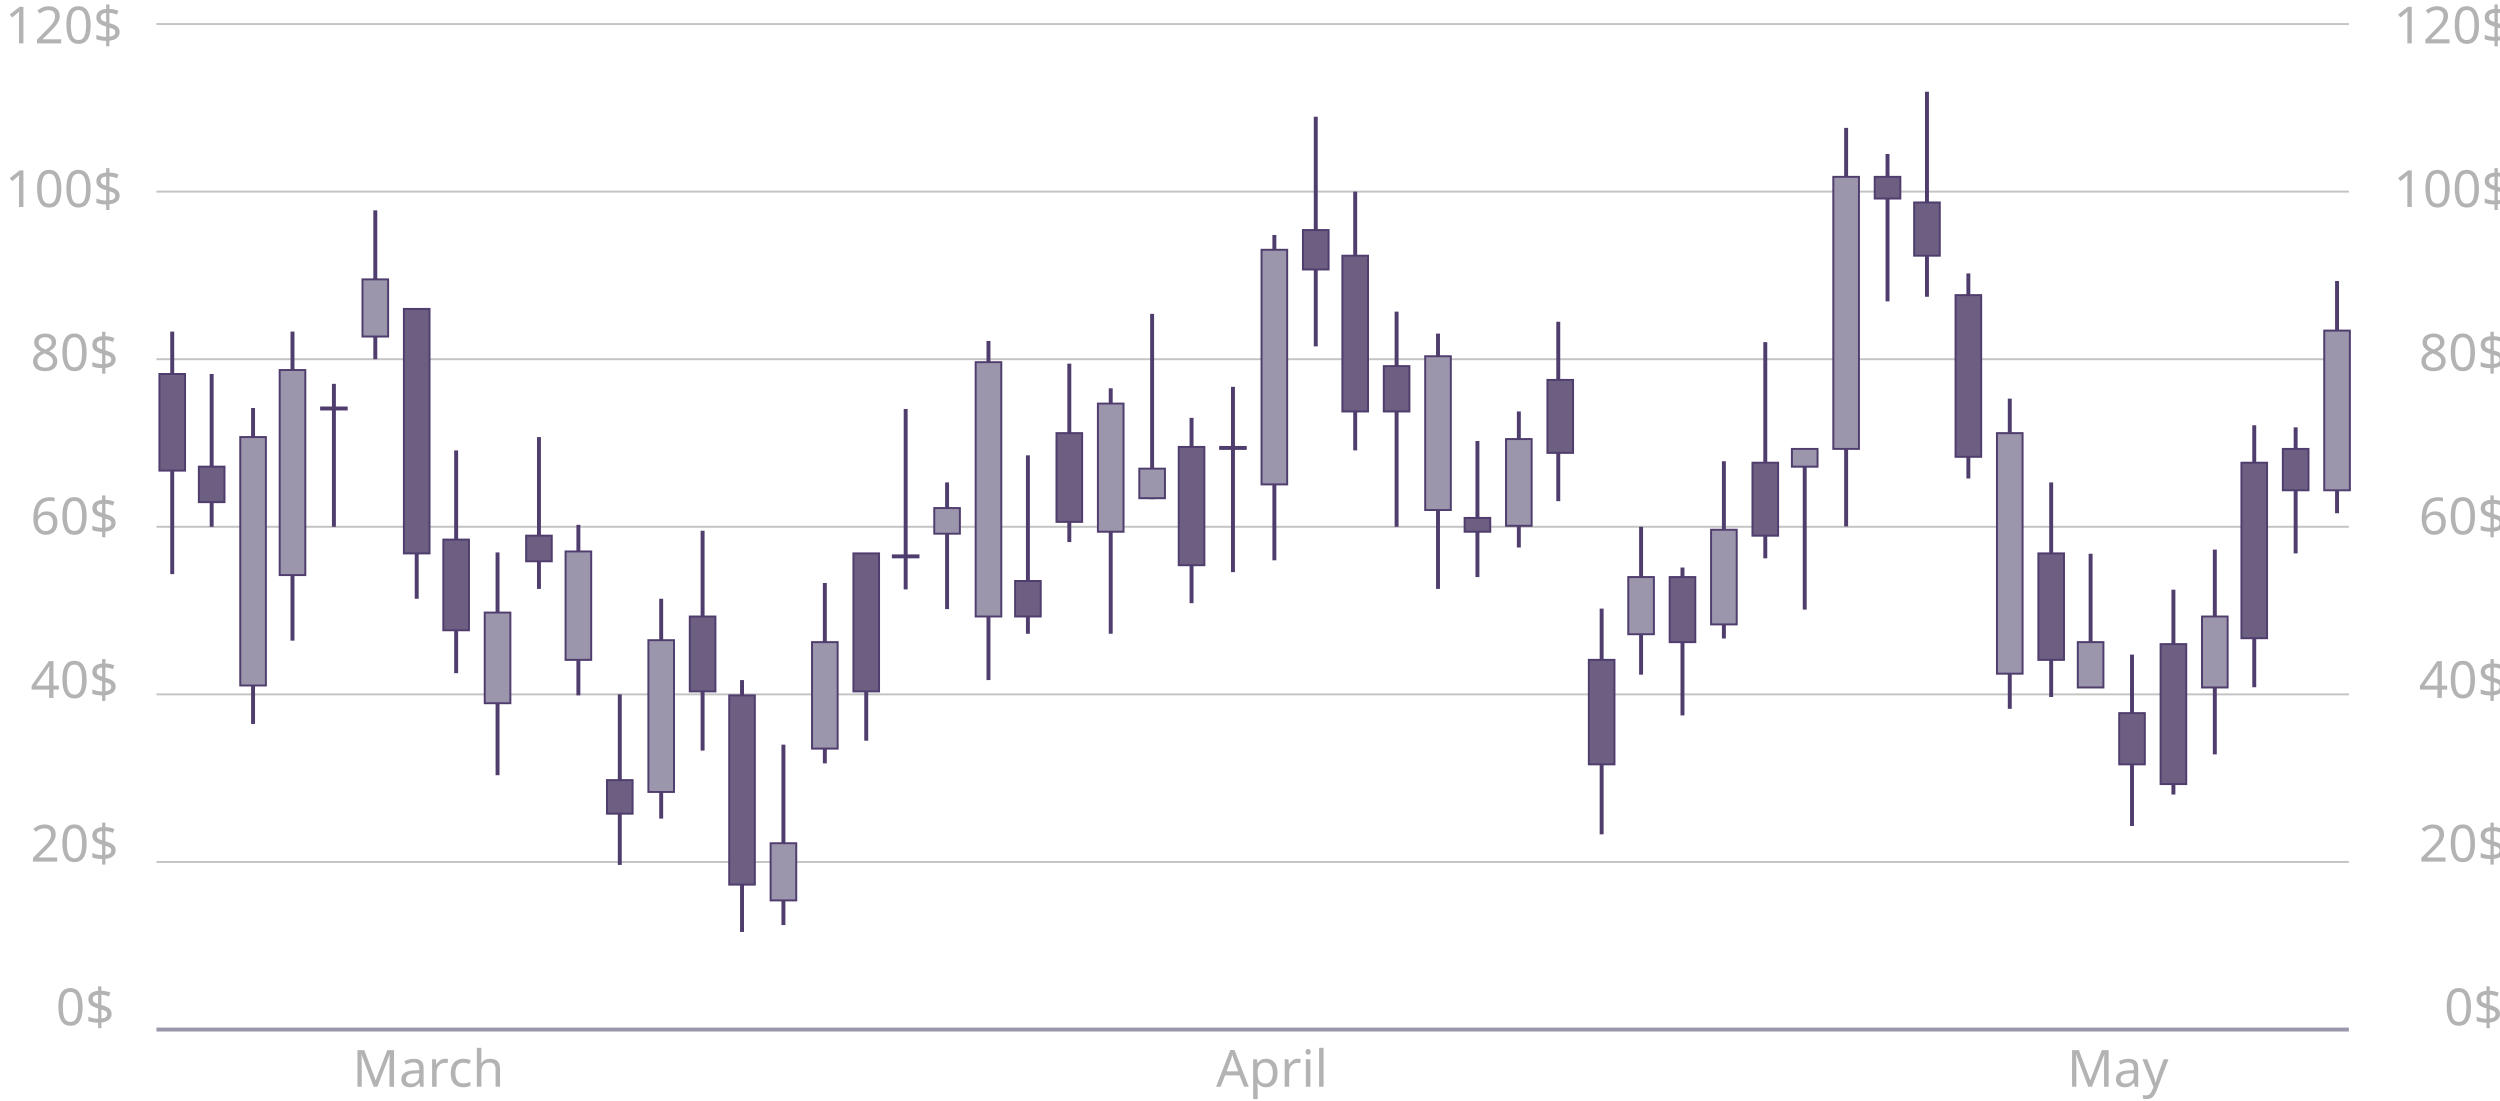
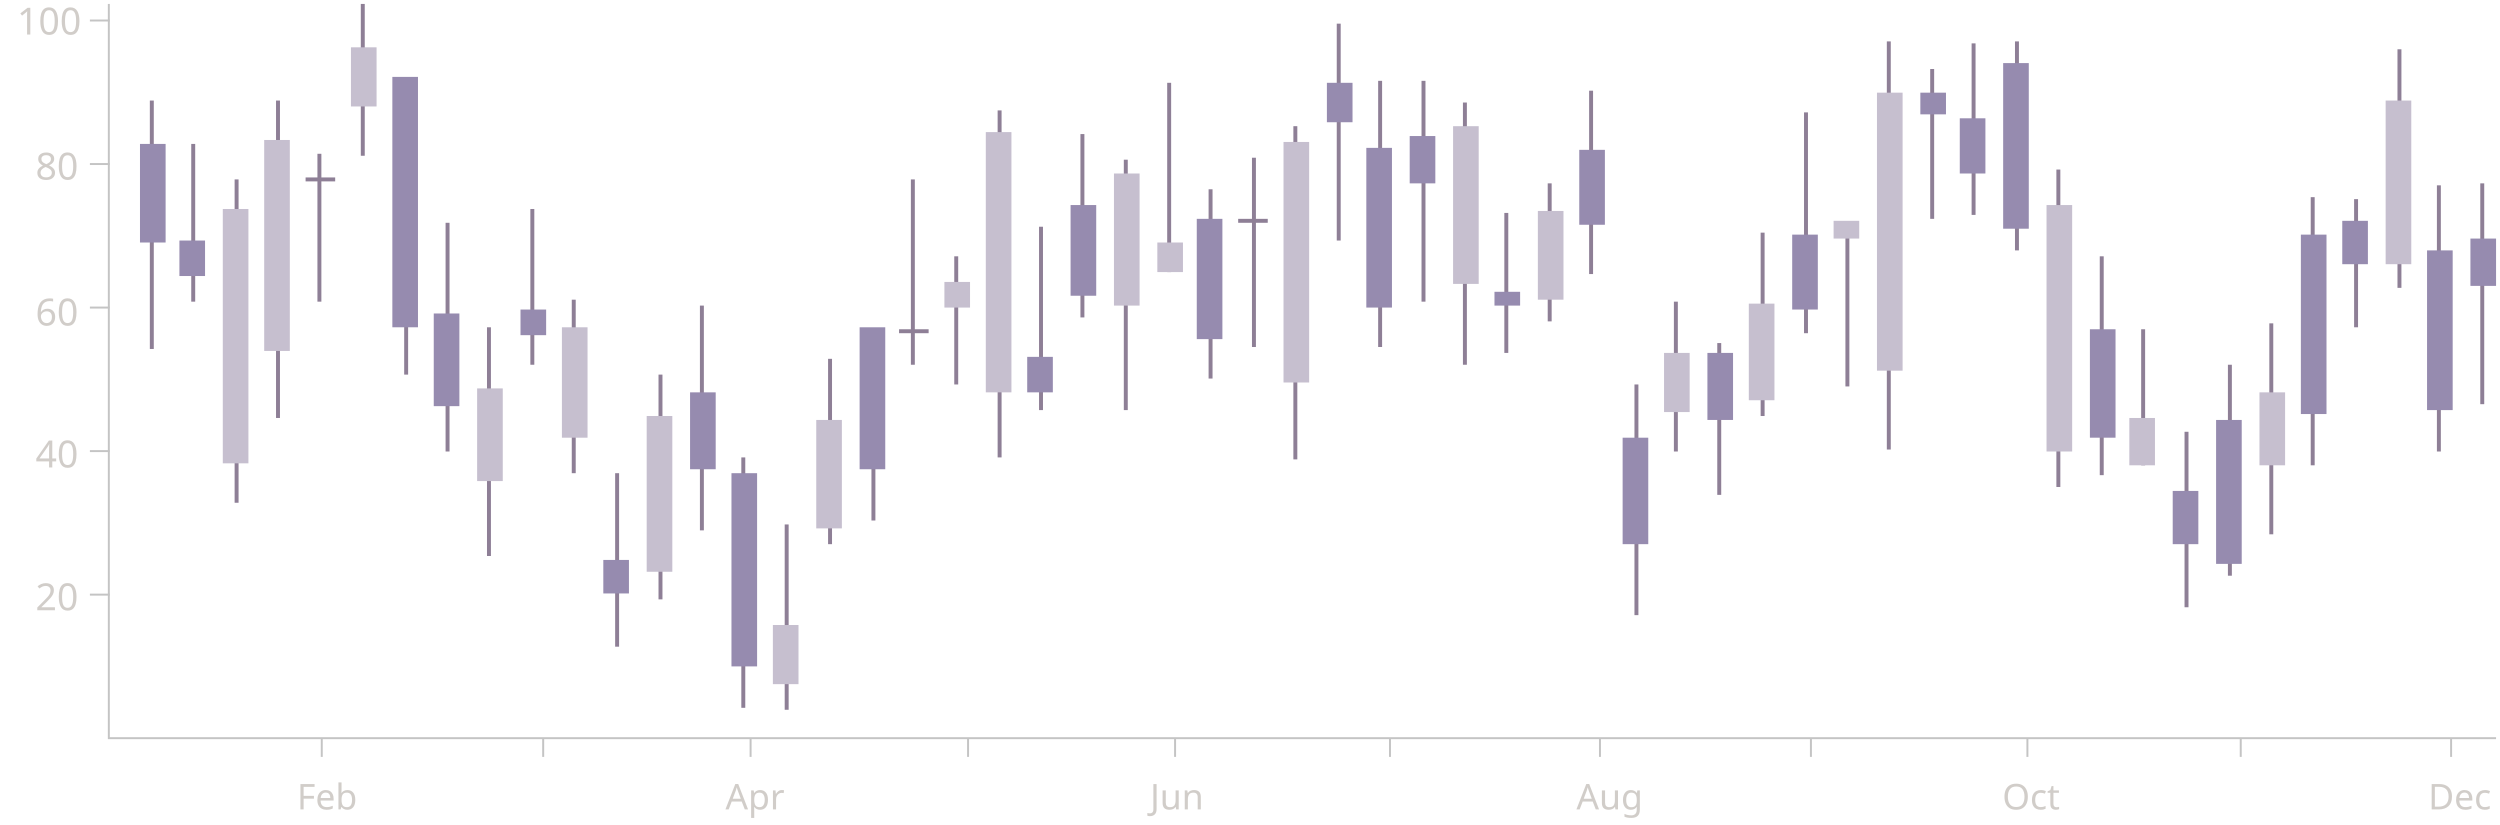
- <svg xmlns="http://www.w3.org/2000/svg" version="1.1" id="Layer_1" x="0px" y="0px" width="1268px" height="558px" viewBox="0 0 1268 558" enable-background="new 0 0 1268 558" xml:space="preserve">
-   <g>
+ <svg xmlns="http://www.w3.org/2000/svg" version="1.1" x="0px" y="0px" viewBox="0 0 1268 418" enable-background="new 0 0 1268 418" xml:space="preserve">
+   <g id="Layer_1">
+     <line fill="none" stroke="#8E7F96" stroke-width="2" stroke-miterlimit="10" x1="1023" y1="21" x2="1023" y2="127" />
+     <line fill="none" stroke="#8E7F96" stroke-width="2" stroke-miterlimit="10" x1="77" y1="51" x2="77" y2="177" />
+     <line fill="none" stroke="#8E7F96" stroke-width="2" stroke-miterlimit="10" x1="98" y1="73" x2="98" y2="153" />
+     <line fill="none" stroke="#8E7F96" stroke-width="2" stroke-miterlimit="10" x1="120" y1="91" x2="120" y2="255" />
+     <line fill="none" stroke="#8E7F96" stroke-width="2" stroke-miterlimit="10" x1="141" y1="51" x2="141" y2="212" />
+     <line fill="none" stroke="#8E7F96" stroke-width="2" stroke-miterlimit="10" x1="162" y1="78" x2="162" y2="153" />
+     <line fill="none" stroke="#8E7F96" stroke-width="2" stroke-miterlimit="10" x1="184" y1="2" x2="184" y2="79" />
+     <line fill="none" stroke="#8E7F96" stroke-width="2" stroke-miterlimit="10" x1="206" y1="40" x2="206" y2="190" />
+     <line fill="none" stroke="#8E7F96" stroke-width="2" stroke-miterlimit="10" x1="227" y1="113" x2="227" y2="229" />
+     <line fill="none" stroke="#8E7F96" stroke-width="2" stroke-miterlimit="10" x1="248" y1="166" x2="248" y2="282" />
+     <line fill="none" stroke="#8E7F96" stroke-width="2" stroke-miterlimit="10" x1="270" y1="106" x2="270" y2="185" />
+     <line fill="none" stroke="#8E7F96" stroke-width="2" stroke-miterlimit="10" x1="291" y1="152" x2="291" y2="240" />
+     <line fill="none" stroke="#8E7F96" stroke-width="2" stroke-miterlimit="10" x1="313" y1="240" x2="313" y2="328" />
+     <line fill="none" stroke="#8E7F96" stroke-width="2" stroke-miterlimit="10" x1="335" y1="190" x2="335" y2="304" />
+     <line fill="none" stroke="#8E7F96" stroke-width="2" stroke-miterlimit="10" x1="356" y1="155" x2="356" y2="269" />
+     <line fill="none" stroke="#8E7F96" stroke-width="2" stroke-miterlimit="10" x1="377" y1="232" x2="377" y2="359" />
+     <line fill="none" stroke="#8E7F96" stroke-width="2" stroke-miterlimit="10" x1="399" y1="266" x2="399" y2="360" />
+     <line fill="none" stroke="#8E7F96" stroke-width="2" stroke-miterlimit="10" x1="421" y1="182" x2="421" y2="276" />
+     <line fill="none" stroke="#8E7F96" stroke-width="2" stroke-miterlimit="10" x1="443" y1="170" x2="443" y2="264" />
+     <line fill="none" stroke="#8E7F96" stroke-width="2" stroke-miterlimit="10" x1="463" y1="91" x2="463" y2="185" />
+     <line fill="none" stroke="#8E7F96" stroke-width="2" stroke-miterlimit="10" x1="485" y1="130" x2="485" y2="195" />
+     <line fill="none" stroke="#8E7F96" stroke-width="2" stroke-miterlimit="10" x1="507" y1="56" x2="507" y2="232" />
+     <line fill="none" stroke="#8E7F96" stroke-width="2" stroke-miterlimit="10" x1="528" y1="115" x2="528" y2="208" />
+     <line fill="none" stroke="#8E7F96" stroke-width="2" stroke-miterlimit="10" x1="549" y1="68" x2="549" y2="161" />
+     <line fill="none" stroke="#8E7F96" stroke-width="2" stroke-miterlimit="10" x1="571" y1="81" x2="571" y2="208" />
+     <line fill="none" stroke="#8E7F96" stroke-width="2" stroke-miterlimit="10" x1="593" y1="42" x2="593" y2="138" />
+     <line fill="none" stroke="#8E7F96" stroke-width="2" stroke-miterlimit="10" x1="614" y1="96" x2="614" y2="192" />
+     <line fill="none" stroke="#8E7F96" stroke-width="2" stroke-miterlimit="10" x1="636" y1="80" x2="636" y2="176" />
+     <line fill="none" stroke="#8E7F96" stroke-width="2" stroke-miterlimit="10" x1="657" y1="64" x2="657" y2="233" />
+     <line fill="none" stroke="#8E7F96" stroke-width="2" stroke-miterlimit="10" x1="679" y1="12" x2="679" y2="122" />
+     <line fill="none" stroke="#8E7F96" stroke-width="2" stroke-miterlimit="10" x1="700" y1="41" x2="700" y2="176" />
+     <line fill="none" stroke="#8E7F96" stroke-width="2" stroke-miterlimit="10" x1="722" y1="41" x2="722" y2="153" />
+     <line fill="none" stroke="#8E7F96" stroke-width="2" stroke-miterlimit="10" x1="743" y1="52" x2="743" y2="185" />
+     <line fill="none" stroke="#8E7F96" stroke-width="2" stroke-miterlimit="10" x1="764" y1="108" x2="764" y2="179" />
+     <line fill="none" stroke="#8E7F96" stroke-width="2" stroke-miterlimit="10" x1="786" y1="93" x2="786" y2="163" />
+     <line fill="none" stroke="#8E7F96" stroke-width="2" stroke-miterlimit="10" x1="807" y1="46" x2="807" y2="139" />
+     <line fill="none" stroke="#8E7F96" stroke-width="2" stroke-miterlimit="10" x1="830" y1="195" x2="830" y2="312" />
+     <line fill="none" stroke="#8E7F96" stroke-width="2" stroke-miterlimit="10" x1="850" y1="153" x2="850" y2="229" />
+     <line fill="none" stroke="#8E7F96" stroke-width="2" stroke-miterlimit="10" x1="872" y1="174" x2="872" y2="251" />
+     <line fill="none" stroke="#8E7F96" stroke-width="2" stroke-miterlimit="10" x1="894" y1="118" x2="894" y2="211" />
+     <line fill="none" stroke="#8E7F96" stroke-width="2" stroke-miterlimit="10" x1="916" y1="57" x2="916" y2="169" />
+     <line fill="none" stroke="#8E7F96" stroke-width="2" stroke-miterlimit="10" x1="937" y1="113" x2="937" y2="196" />
+     <line fill="none" stroke="#8E7F96" stroke-width="2" stroke-miterlimit="10" x1="958" y1="21" x2="958" y2="228" />
+     <line fill="none" stroke="#8E7F96" stroke-width="2" stroke-miterlimit="10" x1="980" y1="35" x2="980" y2="111" />
+     <line fill="none" stroke="#8E7F96" stroke-width="2" stroke-miterlimit="10" x1="1001" y1="22" x2="1001" y2="109" />
+     <line fill="none" stroke="#8E7F96" stroke-width="2" stroke-miterlimit="10" x1="1044" y1="86" x2="1044" y2="247" />
+     <line fill="none" stroke="#8E7F96" stroke-width="2" stroke-miterlimit="10" x1="1066" y1="130" x2="1066" y2="241" />
+     <line fill="none" stroke="#8E7F96" stroke-width="2" stroke-miterlimit="10" x1="1087" y1="167" x2="1087" y2="236" />
+     <line fill="none" stroke="#8E7F96" stroke-width="2" stroke-miterlimit="10" x1="1109" y1="219" x2="1109" y2="308" />
+     <line fill="none" stroke="#8E7F96" stroke-width="2" stroke-miterlimit="10" x1="1131" y1="185" x2="1131" y2="292" />
+     <line fill="none" stroke="#8E7F96" stroke-width="2" stroke-miterlimit="10" x1="1152" y1="164" x2="1152" y2="271" />
+     <line fill="none" stroke="#8E7F96" stroke-width="2" stroke-miterlimit="10" x1="1173" y1="100" x2="1173" y2="236" />
+     <line fill="none" stroke="#8E7F96" stroke-width="2" stroke-miterlimit="10" x1="1195" y1="101" x2="1195" y2="166" />
+     <line fill="none" stroke="#8E7F96" stroke-width="2" stroke-miterlimit="10" x1="1217" y1="25" x2="1217" y2="146" />
+     <line fill="none" stroke="#8E7F96" stroke-width="2" stroke-miterlimit="10" x1="155" y1="91" x2="170" y2="91" />
+     <line fill="none" stroke="#8E7F96" stroke-width="2" stroke-miterlimit="10" x1="456" y1="168" x2="471" y2="168" />
+     <line fill="none" stroke="#8E7F96" stroke-width="2" stroke-miterlimit="10" x1="628" y1="112" x2="643" y2="112" />
+     <rect x="994" y="60" transform="matrix(-1 -4.771351e-11 4.771351e-11 -1 2001 148)" fill="#968BAF" width="13" height="28" />
+     <rect x="974" y="47" transform="matrix(-1 -4.617430e-11 4.617430e-11 -1 1961 105)" fill="#968BAF" width="13" height="11" />
+     <rect x="673" y="42" transform="matrix(-1 -4.533497e-11 4.533497e-11 -1 1359 104)" fill="#968BAF" width="13" height="20" />
+     <rect x="1210" y="51" transform="matrix(-1 -4.617430e-11 4.617430e-11 -1 2433 185)" fill="#C6BFCF" width="13" height="83" />
+     <rect x="1146" y="199" transform="matrix(-1 -4.533497e-11 4.533497e-11 -1 2305 435)" fill="#C6BFCF" width="13" height="37" />
+     <rect x="1080" y="212" transform="matrix(-1 -4.617430e-11 4.617430e-11 -1 2173 448)" fill="#C6BFCF" width="13" height="24" />
+     <rect x="1038" y="104" transform="matrix(-1 -4.617430e-11 4.617430e-11 -1 2089 333)" fill="#C6BFCF" width="13" height="125" />
+     <rect x="952" y="47" transform="matrix(-1 -4.617430e-11 4.617430e-11 -1 1917 235)" fill="#C6BFCF" width="13" height="141" />
+     <rect x="930" y="112" transform="matrix(-1 -4.533497e-11 4.533497e-11 -1 1873 233)" fill="#C6BFCF" width="13" height="9" />
+     <rect x="887" y="154" transform="matrix(-1 -4.617430e-11 4.617430e-11 -1 1787 357)" fill="#C6BFCF" width="13" height="49" />
+     <rect x="844" y="179" transform="matrix(-1 -4.617430e-11 4.617430e-11 -1 1701 388)" fill="#C6BFCF" width="13" height="30" />
+     <rect x="780" y="107" transform="matrix(-1 -4.533497e-11 4.533497e-11 -1 1573 259)" fill="#C6BFCF" width="13" height="45" />
+     <rect x="737" y="64" transform="matrix(-1 -4.617430e-11 4.617430e-11 -1 1487 208)" fill="#C6BFCF" width="13" height="80" />
+     <rect x="651" y="72" transform="matrix(-1 -4.617430e-11 4.617430e-11 -1 1315 266)" fill="#C6BFCF" width="13" height="122" />
+     <rect x="565" y="88" transform="matrix(-1 -4.687418e-11 4.687418e-11 -1 1143 243)" fill="#C6BFCF" width="13" height="67" />
+     <rect x="414" y="213" transform="matrix(-1 -4.687418e-11 4.687418e-11 -1 841 481)" fill="#C6BFCF" width="13" height="55" />
+     <rect x="392" y="317" transform="matrix(-1 3.162214e-11 -3.162214e-11 -1 797 664)" fill="#C6BFCF" width="13" height="30" />
+     <rect x="328" y="211" transform="matrix(-1 -6.926161e-11 6.926161e-11 -1 669 501)" fill="#C6BFCF" width="13" height="79" />
+     <rect x="285" y="166" transform="matrix(-1 -4.617430e-11 4.617430e-11 -1 583 388)" fill="#C6BFCF" width="13" height="56" />
+     <rect x="242" y="197" transform="matrix(-1 -4.617430e-11 4.617430e-11 -1 497 441)" fill="#C6BFCF" width="13" height="47" />
+     <rect x="178" y="24" transform="matrix(-1 -2.378687e-11 2.378687e-11 -1 369 78)" fill="#C6BFCF" width="13" height="30" />
+     <rect x="134" y="71" transform="matrix(-1 -4.617430e-11 4.617430e-11 -1 281 249)" fill="#C6BFCF" width="13" height="107" />
+     <rect x="113" y="106" transform="matrix(-1 -4.687418e-11 4.687418e-11 -1 239 341)" fill="#C6BFCF" width="13" height="129" />
+     <rect x="500" y="67" transform="matrix(-1 -5.233115e-11 5.233115e-11 -1 1013 266)" fill="#C6BFCF" width="13" height="132" />
+     <rect x="479" y="143" transform="matrix(-1 -4.533497e-11 4.533497e-11 -1 971 299)" fill="#C6BFCF" width="13" height="13" />
+     <rect x="587" y="123" transform="matrix(-1 -4.533497e-11 4.533497e-11 -1 1187 261)" fill="#C6BFCF" width="13" height="15" />
+     <rect x="1188" y="112" transform="matrix(-1 -4.617430e-11 4.617430e-11 -1 2389 246)" fill="#968BAF" width="13" height="22" />
+     <rect x="1167" y="119" transform="matrix(-1 -4.533497e-11 4.533497e-11 -1 2347 329)" fill="#968BAF" width="13" height="91" />
+     <rect x="1124" y="213" transform="matrix(-1 -4.687418e-11 4.687418e-11 -1 2261 499)" fill="#968BAF" width="13" height="73" />
+     <rect x="1060" y="167" transform="matrix(-1 -4.533497e-11 4.533497e-11 -1 2133 389)" fill="#968BAF" width="13" height="55" />
+     <rect x="1016" y="32" transform="matrix(-1 -4.617430e-11 4.617430e-11 -1 2045 148)" fill="#968BAF" width="13" height="84" />
+     <rect x="909" y="119" transform="matrix(-1 -4.533497e-11 4.533497e-11 -1 1831 276)" fill="#968BAF" width="13" height="38" />
+     <rect x="866" y="179" transform="matrix(-1 -4.687418e-11 4.687418e-11 -1 1745 392)" fill="#968BAF" width="13" height="34" />
+     <rect x="823" y="222" transform="matrix(-1 -4.687418e-11 4.687418e-11 -1 1659 498)" fill="#968BAF" width="13" height="54" />
+     <rect x="801" y="76" transform="matrix(-1 -4.617430e-11 4.617430e-11 -1 1615 190)" fill="#968BAF" width="13" height="38" />
+     <rect x="715" y="69" transform="matrix(-1 -4.771351e-11 4.771351e-11 -1 1443 162)" fill="#968BAF" width="13" height="24" />
+     <rect x="693" y="75" transform="matrix(-1 -4.617430e-11 4.617430e-11 -1 1399 231)" fill="#968BAF" width="13" height="81" />
+     <line fill="none" stroke="#8E7F96" stroke-width="2" stroke-miterlimit="10" x1="1237" y1="94" x2="1237" y2="229" />
+     <line fill="none" stroke="#8E7F96" stroke-width="2" stroke-miterlimit="10" x1="1259" y1="93" x2="1259" y2="205" />
+     <rect x="1253" y="121" transform="matrix(-1 -4.771351e-11 4.771351e-11 -1 2519 266)" fill="#968BAF" width="13" height="24" />
+     <rect x="1231" y="127" transform="matrix(-1 -4.617430e-11 4.617430e-11 -1 2475 335)" fill="#968BAF" width="13" height="81" />
+     <rect x="607" y="111" transform="matrix(-1 -4.687418e-11 4.687418e-11 -1 1227 283)" fill="#968BAF" width="13" height="61" />
+     <rect x="436" y="166" transform="matrix(-1 -4.533497e-11 4.533497e-11 -1 885 404)" fill="#968BAF" width="13" height="72" />
+     <rect x="371" y="240" transform="matrix(-1 -4.617430e-11 4.617430e-11 -1 755 578)" fill="#968BAF" width="13" height="98" />
+     <rect x="350" y="199" transform="matrix(-1 -6.772240e-11 6.772240e-11 -1 713 437)" fill="#968BAF" width="13" height="39" />
+     <rect x="306" y="284" transform="matrix(-1 -4.533497e-11 4.533497e-11 -1 625 585)" fill="#968BAF" width="13" height="17" />
+     <rect x="220" y="159" transform="matrix(-1 -4.533497e-11 4.533497e-11 -1 453 365)" fill="#968BAF" width="13" height="47" />
+     <rect x="199" y="39" transform="matrix(-1 -8.073510e-11 8.073510e-11 -1 411 205)" fill="#968BAF" width="13" height="127" />
+     <rect x="91" y="122" transform="matrix(-1 -1.623114e-11 1.623114e-11 -1 195 262)" fill="#968BAF" width="13" height="18" />
+     <rect x="71" y="73" transform="matrix(-1 -1.130572e-10 1.130572e-10 -1 155 196)" fill="#968BAF" width="13" height="50" />
+     <rect x="264" y="157" transform="matrix(-1 -4.617430e-11 4.617430e-11 -1 541 327)" fill="#968BAF" width="13" height="13" />
+     <rect x="543" y="104" transform="matrix(-1 -4.617430e-11 4.617430e-11 -1 1099 254)" fill="#968BAF" width="13" height="46" />
+     <rect x="521" y="181" transform="matrix(-1 -4.463553e-11 4.463553e-11 -1 1055 380)" fill="#968BAF" width="13" height="18" />
+     <rect x="758" y="148" transform="matrix(-1 -4.617430e-11 4.617430e-11 -1 1529 303)" fill="#968BAF" width="13" height="7" />
+     <rect x="1102" y="249" transform="matrix(-1 -4.617430e-11 4.617430e-11 -1 2217 525)" fill="#968BAF" width="13" height="27" />
    <g>
-       <line fill="none" stroke="#C4C4C4" stroke-miterlimit="10" x1="79.355" y1="437.188" x2="1191.355" y2="437.188" />
-       <line fill="none" stroke="#C4C4C4" stroke-miterlimit="10" x1="79.355" y1="352.188" x2="1191.355" y2="352.188" />
-       <line fill="none" stroke="#C4C4C4" stroke-miterlimit="10" x1="79.355" y1="267.188" x2="1191.355" y2="267.188" />
-       <line fill="none" stroke="#C4C4C4" stroke-miterlimit="10" x1="79.355" y1="182.188" x2="1191.355" y2="182.188" />
-       <line fill="none" stroke="#C4C4C4" stroke-miterlimit="10" x1="79.355" y1="97.188" x2="1191.355" y2="97.188" />
-       <line fill="none" stroke="#C4C4C4" stroke-miterlimit="10" x1="79.355" y1="12.188" x2="1191.355" y2="12.188" />
+       <text transform="matrix(1 0 0 1 150.6328 410.5359)" fill="#D1CDC9" font-family="'RobotoCondensed-Regular'" font-size="18px">Feb</text>
+       <text transform="matrix(1 0 0 1 367.9395 410.5359)" fill="#D1CDC9" font-family="'RobotoCondensed-Regular'" font-size="18px">Apr</text>
+       <text transform="matrix(1 0 0 1 583.3384 410.5359)" fill="#D1CDC9" font-family="'RobotoCondensed-Regular'" font-size="18px">Jun</text>
+       <text transform="matrix(1 0 0 1 799.5569 410.5359)" fill="#D1CDC9" font-family="'RobotoCondensed-Regular'" font-size="18px">Aug</text>
+       <text transform="matrix(1 0 0 1 1015.571 410.5359)" fill="#D1CDC9" font-family="'RobotoCondensed-Regular'" font-size="18px">Oct</text>
+       <text transform="matrix(1 0 0 1 1231.6 410.5359)" fill="#D1CDC9" font-family="'RobotoCondensed-Regular'" font-size="18px">Dec</text>
+       <polyline fill="none" stroke="#C4C4C4" stroke-miterlimit="10" points="55.2,2 55.2,374.4 1266,374.4   " />
+       <line fill="none" stroke="#C4C4C4" stroke-miterlimit="10" x1="163.2" y1="383.9" x2="163.2" y2="374.4" />
+       <line fill="none" stroke="#C4C4C4" stroke-miterlimit="10" x1="275.5" y1="383.9" x2="275.5" y2="374.4" />
+       <line fill="none" stroke="#C4C4C4" stroke-miterlimit="10" x1="380.7" y1="383.9" x2="380.7" y2="374.4" />
+       <line fill="none" stroke="#C4C4C4" stroke-miterlimit="10" x1="491" y1="383.9" x2="491" y2="374.4" />
+       <line fill="none" stroke="#C4C4C4" stroke-miterlimit="10" x1="596" y1="383.9" x2="596" y2="374.4" />
+       <line fill="none" stroke="#C4C4C4" stroke-miterlimit="10" x1="705" y1="383.9" x2="705" y2="374.4" />
+       <line fill="none" stroke="#C4C4C4" stroke-miterlimit="10" x1="811.5" y1="383.9" x2="811.5" y2="374.4" />
+       <line fill="none" stroke="#C4C4C4" stroke-miterlimit="10" x1="918.5" y1="383.9" x2="918.5" y2="374.4" />
+       <line fill="none" stroke="#C4C4C4" stroke-miterlimit="10" x1="1028.3" y1="383.9" x2="1028.3" y2="374.4" />
+       <line fill="none" stroke="#C4C4C4" stroke-miterlimit="10" x1="1136.5" y1="383.9" x2="1136.5" y2="374.4" />
+       <line fill="none" stroke="#C4C4C4" stroke-miterlimit="10" x1="1243.2" y1="383.9" x2="1243.2" y2="374.4" />
+       <g>
+         <line fill="none" stroke="#C4C4C4" stroke-miterlimit="10" x1="45.6" y1="10.4" x2="55.6" y2="10.4" />
+         <line fill="none" stroke="#C4C4C4" stroke-miterlimit="10" x1="45.6" y1="301.6" x2="55.6" y2="301.6" />
+         <line fill="none" stroke="#C4C4C4" stroke-miterlimit="10" x1="45.6" y1="228.8" x2="55.6" y2="228.8" />
+         <line fill="none" stroke="#C4C4C4" stroke-miterlimit="10" x1="45.6" y1="156" x2="55.6" y2="156" />
+         <line fill="none" stroke="#C4C4C4" stroke-miterlimit="10" x1="45.6" y1="83.2" x2="55.6" y2="83.2" />
+       </g>
    </g>
    <g>
-       <text transform="matrix(1 0 0 1 2.6447 21.9973)">
-         <tspan x="0" y="0" fill="#B3B3B3" font-family="'RobotoCondensed-Regular'" font-size="26px">120$</tspan>
-         <tspan x="0" y="83" fill="#B3B3B3" font-family="'RobotoCondensed-Regular'" font-size="26px">100$</tspan>
-         <tspan x="12.835" y="166" fill="#B3B3B3" font-family="'RobotoCondensed-Regular'" font-size="26px">80$</tspan>
-         <tspan x="12.835" y="249" fill="#B3B3B3" font-family="'RobotoCondensed-Regular'" font-size="26px">60$</tspan>
-         <tspan x="12.835" y="332" fill="#B3B3B3" font-family="'RobotoCondensed-Regular'" font-size="26px">40$</tspan>
-         <tspan x="12.835" y="415" fill="#B3B3B3" font-family="'RobotoCondensed-Regular'" font-size="26px">20$</tspan>
-         <tspan x="25.67" y="498" fill="#B3B3B3" font-family="'RobotoCondensed-Regular'" font-size="26px">0$</tspan>
-       </text>
+       <text transform="matrix(1 0 0 1 8.624 17.5195)" fill="#D1CDC9" font-family="'RobotoCondensed-Regular'" font-size="19px">100</text>
    </g>
-     <g>
-       <text transform="matrix(1 0 0 1 1214.016 21.9973)">
-         <tspan x="0" y="0" fill="#B3B3B3" font-family="'RobotoCondensed-Regular'" font-size="26px">120$</tspan>
-         <tspan x="0" y="83" fill="#B3B3B3" font-family="'RobotoCondensed-Regular'" font-size="26px">100$</tspan>
-         <tspan x="12.835" y="166" fill="#B3B3B3" font-family="'RobotoCondensed-Regular'" font-size="26px">80$</tspan>
-         <tspan x="12.835" y="249" fill="#B3B3B3" font-family="'RobotoCondensed-Regular'" font-size="26px">60$</tspan>
-         <tspan x="12.835" y="332" fill="#B3B3B3" font-family="'RobotoCondensed-Regular'" font-size="26px">40$</tspan>
-         <tspan x="12.835" y="415" fill="#B3B3B3" font-family="'RobotoCondensed-Regular'" font-size="26px">20$</tspan>
-         <tspan x="25.67" y="498" fill="#B3B3B3" font-family="'RobotoCondensed-Regular'" font-size="26px">0$</tspan>
-       </text>
-     </g>
-     <line fill="none" stroke="#9C96AD" stroke-width="2" stroke-miterlimit="10" x1="79.355" y1="522.188" x2="1191.355" y2="522.188" />
-     <g>
-       <text transform="matrix(1 0 0 1 178.787 551.199)" fill="#B3B3B3" font-family="'RobotoCondensed-Regular'" font-size="26px">March</text>
-     </g>
-     <g>
-       <text transform="matrix(1 0 0 1 616.7801 551.1987)" fill="#B3B3B3" font-family="'RobotoCondensed-Regular'" font-size="26px">April</text>
-     </g>
-     <g>
-       <text transform="matrix(1 0 0 1 1048.432 551.1987)" fill="#B3B3B3" font-family="'RobotoCondensed-Regular'" font-size="26px">May</text>
-     </g>
-     <line fill="none" stroke="#4F3D6E" stroke-width="2" stroke-miterlimit="10" x1="87.355" y1="168.188" x2="87.355" y2="291.188" />
-     <line fill="none" stroke="#4F3D6E" stroke-width="2" stroke-miterlimit="10" x1="107.355" y1="189.688" x2="107.355" y2="267.188" />
-     <line fill="none" stroke="#4F3D6E" stroke-width="2" stroke-miterlimit="10" x1="128.355" y1="206.938" x2="128.355" y2="367.188" />
-     <line fill="none" stroke="#4F3D6E" stroke-width="2" stroke-miterlimit="10" x1="148.355" y1="168.188" x2="148.355" y2="324.938" />
-     <line fill="none" stroke="#4F3D6E" stroke-width="2" stroke-miterlimit="10" x1="169.355" y1="194.688" x2="169.355" y2="267.188" />
-     <line fill="none" stroke="#4F3D6E" stroke-width="2" stroke-miterlimit="10" x1="190.355" y1="106.688" x2="190.355" y2="182.188" />
-     <line fill="none" stroke="#4F3D6E" stroke-width="2" stroke-miterlimit="10" x1="211.355" y1="156.938" x2="211.355" y2="303.688" />
-     <line fill="none" stroke="#4F3D6E" stroke-width="2" stroke-miterlimit="10" x1="231.355" y1="228.438" x2="231.355" y2="341.438" />
-     <line fill="none" stroke="#4F3D6E" stroke-width="2" stroke-miterlimit="10" x1="252.355" y1="280.188" x2="252.355" y2="393.188" />
-     <line fill="none" stroke="#4F3D6E" stroke-width="2" stroke-miterlimit="10" x1="273.355" y1="221.687" x2="273.355" y2="298.688" />
-     <line fill="none" stroke="#4F3D6E" stroke-width="2" stroke-miterlimit="10" x1="293.355" y1="266.188" x2="293.355" y2="352.688" />
-     <line fill="none" stroke="#4F3D6E" stroke-width="2" stroke-miterlimit="10" x1="314.355" y1="352.188" x2="314.355" y2="438.688" />
-     <line fill="none" stroke="#4F3D6E" stroke-width="2" stroke-miterlimit="10" x1="335.355" y1="303.688" x2="335.355" y2="415.188" />
-     <line fill="none" stroke="#4F3D6E" stroke-width="2" stroke-miterlimit="10" x1="356.355" y1="269.188" x2="356.355" y2="380.688" />
-     <line fill="none" stroke="#4F3D6E" stroke-width="2" stroke-miterlimit="10" x1="376.355" y1="344.938" x2="376.355" y2="472.688" />
-     <line fill="none" stroke="#4F3D6E" stroke-width="2" stroke-miterlimit="10" x1="397.355" y1="377.688" x2="397.355" y2="469.188" />
-     <line fill="none" stroke="#4F3D6E" stroke-width="2" stroke-miterlimit="10" x1="418.355" y1="295.688" x2="418.355" y2="387.188" />
-     <line fill="none" stroke="#4F3D6E" stroke-width="2" stroke-miterlimit="10" x1="439.355" y1="284.188" x2="439.355" y2="375.688" />
-     <line fill="none" stroke="#4F3D6E" stroke-width="2" stroke-miterlimit="10" x1="459.355" y1="207.438" x2="459.355" y2="298.938" />
-     <line fill="none" stroke="#4F3D6E" stroke-width="2" stroke-miterlimit="10" x1="480.355" y1="244.688" x2="480.355" y2="308.938" />
-     <line fill="none" stroke="#4F3D6E" stroke-width="2" stroke-miterlimit="10" x1="501.355" y1="172.938" x2="501.355" y2="344.938" />
-     <line fill="none" stroke="#4F3D6E" stroke-width="2" stroke-miterlimit="10" x1="521.355" y1="230.938" x2="521.355" y2="321.438" />
-     <line fill="none" stroke="#4F3D6E" stroke-width="2" stroke-miterlimit="10" x1="542.355" y1="184.438" x2="542.355" y2="274.938" />
-     <line fill="none" stroke="#4F3D6E" stroke-width="2" stroke-miterlimit="10" x1="563.355" y1="196.938" x2="563.355" y2="321.438" />
-     <line fill="none" stroke="#4F3D6E" stroke-width="2" stroke-miterlimit="10" x1="584.355" y1="159.188" x2="584.355" y2="253.188" />
-     <line fill="none" stroke="#4F3D6E" stroke-width="2" stroke-miterlimit="10" x1="604.355" y1="211.938" x2="604.355" y2="305.938" />
-     <line fill="none" stroke="#4F3D6E" stroke-width="2" stroke-miterlimit="10" x1="625.355" y1="196.188" x2="625.355" y2="290.188" />
-     <line fill="none" stroke="#4F3D6E" stroke-width="2" stroke-miterlimit="10" x1="646.355" y1="119.188" x2="646.355" y2="284.188" />
-     <line fill="none" stroke="#4F3D6E" stroke-width="2" stroke-miterlimit="10" x1="667.355" y1="59.188" x2="667.355" y2="175.688" />
-     <line fill="none" stroke="#4F3D6E" stroke-width="2" stroke-miterlimit="10" x1="687.355" y1="97.188" x2="687.355" y2="228.438" />
-     <line fill="none" stroke="#4F3D6E" stroke-width="2" stroke-miterlimit="10" x1="708.355" y1="158.062" x2="708.355" y2="267.188" />
-     <line fill="none" stroke="#4F3D6E" stroke-width="2" stroke-miterlimit="10" x1="729.355" y1="169.188" x2="729.355" y2="298.688" />
-     <line fill="none" stroke="#4F3D6E" stroke-width="2" stroke-miterlimit="10" x1="749.355" y1="223.688" x2="749.355" y2="292.688" />
-     <line fill="none" stroke="#4F3D6E" stroke-width="2" stroke-miterlimit="10" x1="770.355" y1="208.688" x2="770.355" y2="277.688" />
-     <line fill="none" stroke="#4F3D6E" stroke-width="2" stroke-miterlimit="10" x1="790.355" y1="163.188" x2="790.355" y2="254.188" />
-     <line fill="none" stroke="#4F3D6E" stroke-width="2" stroke-miterlimit="10" x1="812.355" y1="308.688" x2="812.355" y2="423.188" />
-     <line fill="none" stroke="#4F3D6E" stroke-width="2" stroke-miterlimit="10" x1="832.355" y1="267.188" x2="832.355" y2="342.188" />
-     <line fill="none" stroke="#4F3D6E" stroke-width="2" stroke-miterlimit="10" x1="853.355" y1="287.854" x2="853.355" y2="362.854" />
-     <line fill="none" stroke="#4F3D6E" stroke-width="2" stroke-miterlimit="10" x1="874.355" y1="233.938" x2="874.355" y2="323.854" />
-     <line fill="none" stroke="#4F3D6E" stroke-width="2" stroke-miterlimit="10" x1="895.355" y1="173.521" x2="895.355" y2="283.188" />
-     <line fill="none" stroke="#4F3D6E" stroke-width="2" stroke-miterlimit="10" x1="915.355" y1="228.188" x2="915.355" y2="309.188" />
-     <line fill="none" stroke="#4F3D6E" stroke-width="2" stroke-miterlimit="10" x1="936.355" y1="64.854" x2="936.355" y2="267.021" />
-     <line fill="none" stroke="#4F3D6E" stroke-width="2" stroke-miterlimit="10" x1="957.355" y1="78.104" x2="957.355" y2="152.854" />
-     <line fill="none" stroke="#4F3D6E" stroke-width="2" stroke-miterlimit="10" x1="977.355" y1="46.521" x2="977.355" y2="150.521" />
-     <line fill="none" stroke="#4F3D6E" stroke-width="2" stroke-miterlimit="10" x1="998.355" y1="138.687" x2="998.355" y2="242.687" />
-     <line fill="none" stroke="#4F3D6E" stroke-width="2" stroke-miterlimit="10" x1="1019.355" y1="202.188" x2="1019.355" y2="359.521" />
-     <line fill="none" stroke="#4F3D6E" stroke-width="2" stroke-miterlimit="10" x1="1040.355" y1="244.688" x2="1040.355" y2="353.521" />
-     <line fill="none" stroke="#4F3D6E" stroke-width="2" stroke-miterlimit="10" x1="1060.355" y1="280.854" x2="1060.355" y2="348.688" />
-     <line fill="none" stroke="#4F3D6E" stroke-width="2" stroke-miterlimit="10" x1="1081.355" y1="332.021" x2="1081.355" y2="418.938" />
-     <line fill="none" stroke="#4F3D6E" stroke-width="2" stroke-miterlimit="10" x1="1102.355" y1="299.104" x2="1102.355" y2="402.979" />
-     <line fill="none" stroke="#4F3D6E" stroke-width="2" stroke-miterlimit="10" x1="1123.355" y1="278.75" x2="1123.355" y2="382.625" />
-     <line fill="none" stroke="#4F3D6E" stroke-width="2" stroke-miterlimit="10" x1="1143.355" y1="215.688" x2="1143.355" y2="348.562" />
-     <line fill="none" stroke="#4F3D6E" stroke-width="2" stroke-miterlimit="10" x1="1164.355" y1="216.75" x2="1164.355" y2="280.688" />
-     <line fill="none" stroke="#4F3D6E" stroke-width="2" stroke-miterlimit="10" x1="1185.355" y1="142.521" x2="1185.355" y2="260.323" />
-     <line fill="none" stroke="#4F3D6E" stroke-width="2" stroke-miterlimit="10" x1="162.355" y1="207.188" x2="176.355" y2="207.188" />
-     <line fill="none" stroke="#4F3D6E" stroke-width="2" stroke-miterlimit="10" x1="452.355" y1="282.188" x2="466.355" y2="282.188" />
-     <line fill="none" stroke="#4F3D6E" stroke-width="2" stroke-miterlimit="10" x1="618.355" y1="227.188" x2="632.355" y2="227.188" />
-     <rect x="1178.855" y="167.688" transform="matrix(-1 -4.491530e-11 4.491530e-11 -1 2370.71 416.375)" fill="#9C96AD" stroke="#4F3D6E" stroke-miterlimit="10" width="13" height="81" />
-     <rect x="1157.855" y="227.688" transform="matrix(-1 -4.491530e-11 4.491530e-11 -1 2328.71 476.375)" fill="#6C5F82" stroke="#4F3D6E" stroke-miterlimit="10" width="13" height="21" />
-     <rect x="1136.855" y="234.688" transform="matrix(-1 -4.484514e-11 4.484514e-11 -1 2286.71 558.375)" fill="#6C5F82" stroke="#4F3D6E" stroke-miterlimit="10" width="13" height="89" />
-     <rect x="1116.855" y="312.688" transform="matrix(-1 -4.491530e-11 4.491530e-11 -1 2246.71 661.375)" fill="#9C96AD" stroke="#4F3D6E" stroke-miterlimit="10" width="13" height="36" />
-     <rect x="1095.855" y="326.688" transform="matrix(-1 -4.484514e-11 4.484514e-11 -1 2204.71 724.375)" fill="#6C5F82" stroke="#4F3D6E" stroke-miterlimit="10" width="13" height="71" />
-     <rect x="1053.855" y="325.688" transform="matrix(-1 -4.498503e-11 4.498503e-11 -1 2120.71 674.375)" fill="#9C96AD" stroke="#4F3D6E" stroke-miterlimit="10" width="13" height="23" />
-     <rect x="1033.855" y="280.688" transform="matrix(-1 -4.491530e-11 4.491530e-11 -1 2080.71 615.375)" fill="#6C5F82" stroke="#4F3D6E" stroke-miterlimit="10" width="13" height="54" />
-     <rect x="1012.855" y="219.688" transform="matrix(-1 -4.484514e-11 4.484514e-11 -1 2038.71 561.375)" fill="#9C96AD" stroke="#4F3D6E" stroke-miterlimit="10" width="13" height="122" />
-     <rect x="991.855" y="149.688" transform="matrix(-1 -4.491530e-11 4.491530e-11 -1 1996.71 381.375)" fill="#6C5F82" stroke="#4F3D6E" stroke-miterlimit="10" width="13" height="82" />
-     <rect x="970.855" y="102.688" transform="matrix(-1 -4.491530e-11 4.491530e-11 -1 1954.71 232.375)" fill="#6C5F82" stroke="#4F3D6E" stroke-miterlimit="10" width="13" height="27" />
-     <rect x="950.855" y="89.688" transform="matrix(-1 -4.491530e-11 4.491530e-11 -1 1914.71 190.375)" fill="#6C5F82" stroke="#4F3D6E" stroke-miterlimit="10" width="13" height="11" />
-     <rect x="929.855" y="89.688" transform="matrix(-1 -4.498503e-11 4.498503e-11 -1 1872.71 317.375)" fill="#9C96AD" stroke="#4F3D6E" stroke-miterlimit="10" width="13" height="138" />
-     <rect x="908.855" y="227.688" transform="matrix(-1 -4.484514e-11 4.484514e-11 -1 1830.71 464.375)" fill="#9C96AD" stroke="#4F3D6E" stroke-miterlimit="10" width="13" height="9" />
-     <rect x="888.855" y="234.688" transform="matrix(-1 -4.491530e-11 4.491530e-11 -1 1790.71 506.375)" fill="#6C5F82" stroke="#4F3D6E" stroke-miterlimit="10" width="13" height="37" />
-     <rect x="867.855" y="268.688" transform="matrix(-1 -4.484514e-11 4.484514e-11 -1 1748.71 585.375)" fill="#9C96AD" stroke="#4F3D6E" stroke-miterlimit="10" width="13" height="48" />
-     <rect x="846.855" y="292.688" transform="matrix(-1 -4.491530e-11 4.491530e-11 -1 1706.71 618.375)" fill="#6C5F82" stroke="#4F3D6E" stroke-miterlimit="10" width="13" height="33" />
-     <rect x="825.855" y="292.688" transform="matrix(-1 -4.491530e-11 4.491530e-11 -1 1664.71 614.375)" fill="#9C96AD" stroke="#4F3D6E" stroke-miterlimit="10" width="13" height="29" />
-     <rect x="805.855" y="334.688" transform="matrix(-1 -4.498503e-11 4.498503e-11 -1 1624.71 722.375)" fill="#6C5F82" stroke="#4F3D6E" stroke-miterlimit="10" width="13" height="53" />
-     <rect x="784.855" y="192.688" transform="matrix(-1 -4.491530e-11 4.491530e-11 -1 1582.71 422.375)" fill="#6C5F82" stroke="#4F3D6E" stroke-miterlimit="10" width="13" height="37" />
-     <rect x="763.855" y="222.688" transform="matrix(-1 -4.491530e-11 4.491530e-11 -1 1540.71 489.375)" fill="#9C96AD" stroke="#4F3D6E" stroke-miterlimit="10" width="13" height="44" />
-     <rect x="722.855" y="180.688" transform="matrix(-1 -4.491530e-11 4.491530e-11 -1 1458.71 439.375)" fill="#9C96AD" stroke="#4F3D6E" stroke-miterlimit="10" width="13" height="78" />
-     <rect x="701.855" y="185.688" transform="matrix(-1 -4.491530e-11 4.491530e-11 -1 1416.71 394.375)" fill="#6C5F82" stroke="#4F3D6E" stroke-miterlimit="10" width="13" height="23" />
-     <rect x="680.855" y="129.688" transform="matrix(-1 -4.484514e-11 4.484514e-11 -1 1374.71 338.375)" fill="#6C5F82" stroke="#4F3D6E" stroke-miterlimit="10" width="13" height="79" />
-     <rect x="660.855" y="116.688" transform="matrix(-1 -4.491530e-11 4.491530e-11 -1 1334.71 253.375)" fill="#6C5F82" stroke="#4F3D6E" stroke-miterlimit="10" width="13" height="20" />
-     <rect x="639.855" y="126.688" transform="matrix(-1 -4.484514e-11 4.484514e-11 -1 1292.71 372.375)" fill="#9C96AD" stroke="#4F3D6E" stroke-miterlimit="10" width="13" height="119" />
-     <rect x="597.855" y="226.688" transform="matrix(-1 -4.491530e-11 4.491530e-11 -1 1208.71 513.375)" fill="#6C5F82" stroke="#4F3D6E" stroke-miterlimit="10" width="13" height="60" />
-     <rect x="556.855" y="204.688" transform="matrix(-1 -4.491530e-11 4.491530e-11 -1 1126.71 474.375)" fill="#9C96AD" stroke="#4F3D6E" stroke-miterlimit="10" width="13" height="65" />
-     <rect x="432.855" y="280.688" transform="matrix(-1 -4.491530e-11 4.491530e-11 -1 878.7104 631.375)" fill="#6C5F82" stroke="#4F3D6E" stroke-miterlimit="10" width="13" height="70" />
-     <rect x="411.855" y="325.688" transform="matrix(-1 -4.484514e-11 4.484514e-11 -1 836.7104 705.375)" fill="#9C96AD" stroke="#4F3D6E" stroke-miterlimit="10" width="13" height="54" />
-     <rect x="390.855" y="427.688" transform="matrix(-1 3.022326e-11 -3.022326e-11 -1 794.7104 884.375)" fill="#9C96AD" stroke="#4F3D6E" stroke-miterlimit="10" width="13" height="29" />
-     <rect x="369.855" y="352.688" transform="matrix(-1 -4.491530e-11 4.491530e-11 -1 752.7104 801.375)" fill="#6C5F82" stroke="#4F3D6E" stroke-miterlimit="10" width="13" height="96" />
-     <rect x="349.855" y="312.688" transform="matrix(-1 -6.562363e-11 6.562363e-11 -1 712.7104 663.375)" fill="#6C5F82" stroke="#4F3D6E" stroke-miterlimit="10" width="13" height="38" />
-     <rect x="328.855" y="324.688" transform="matrix(-1 -6.779256e-11 6.779256e-11 -1 670.7104 726.375)" fill="#9C96AD" stroke="#4F3D6E" stroke-miterlimit="10" width="13" height="77" />
-     <rect x="307.855" y="395.688" transform="matrix(-1 -4.484514e-11 4.484514e-11 -1 628.7104 808.375)" fill="#6C5F82" stroke="#4F3D6E" stroke-miterlimit="10" width="13" height="17" />
-     <rect x="286.855" y="279.688" transform="matrix(-1 -4.491530e-11 4.491530e-11 -1 586.7104 614.375)" fill="#9C96AD" stroke="#4F3D6E" stroke-miterlimit="10" width="13" height="55" />
-     <rect x="245.855" y="310.688" transform="matrix(-1 -4.491530e-11 4.491530e-11 -1 504.7104 667.375)" fill="#9C96AD" stroke="#4F3D6E" stroke-miterlimit="10" width="13" height="46" />
-     <rect x="224.855" y="273.688" transform="matrix(-1 -4.491530e-11 4.491530e-11 -1 462.7104 593.375)" fill="#6C5F82" stroke="#4F3D6E" stroke-miterlimit="10" width="13" height="46" />
-     <rect x="204.855" y="156.688" transform="matrix(-1 7.350726e-07 -7.350726e-07 -1 422.7106 437.3748)" fill="#6C5F82" stroke="#4F3D6E" stroke-miterlimit="10" width="13" height="124" />
-     <rect x="183.855" y="141.688" transform="matrix(-1 7.642774e-07 -7.642774e-07 -1 380.7106 312.3749)" fill="#9C96AD" stroke="#4F3D6E" stroke-miterlimit="10" width="13" height="29" />
-     <rect x="141.855" y="187.688" transform="matrix(-1 -4.491530e-11 4.491530e-11 -1 296.7104 479.375)" fill="#9C96AD" stroke="#4F3D6E" stroke-miterlimit="10" width="13" height="104" />
-     <rect x="121.855" y="221.688" transform="matrix(-1 -4.491530e-11 4.491530e-11 -1 256.7104 569.375)" fill="#9C96AD" stroke="#4F3D6E" stroke-miterlimit="10" width="13" height="126" />
-     <rect x="100.855" y="236.688" transform="matrix(-1 -1.469193e-11 1.469193e-11 -1 214.7104 491.375)" fill="#6C5F82" stroke="#4F3D6E" stroke-miterlimit="10" width="13" height="18" />
-     <rect x="80.855" y="189.688" transform="matrix(-1 6.709153e-07 -6.709153e-07 -1 174.7106 428.3749)" fill="#6C5F82" stroke="#4F3D6E" stroke-miterlimit="10" width="13" height="49" />
-     <rect x="266.855" y="271.688" transform="matrix(-1 -4.477542e-11 4.477542e-11 -1 546.7104 556.375)" fill="#6C5F82" stroke="#4F3D6E" stroke-miterlimit="10" width="13" height="13" />
-     <rect x="535.855" y="219.688" transform="matrix(-1 -4.484514e-11 4.484514e-11 -1 1084.71 484.375)" fill="#6C5F82" stroke="#4F3D6E" stroke-miterlimit="10" width="13" height="45" />
-     <rect x="514.855" y="294.688" transform="matrix(-1 -4.320515e-07 4.320515e-07 -1 1042.71 607.3752)" fill="#6C5F82" stroke="#4F3D6E" stroke-miterlimit="10" width="13" height="18" />
-     <rect x="494.855" y="183.688" transform="matrix(-1 -5.037227e-11 5.037227e-11 -1 1002.71 496.375)" fill="#9C96AD" stroke="#4F3D6E" stroke-miterlimit="10" width="13" height="129" />
-     <rect x="473.855" y="257.688" transform="matrix(-1 -4.491530e-11 4.491530e-11 -1 960.7104 528.375)" fill="#9C96AD" stroke="#4F3D6E" stroke-miterlimit="10" width="13" height="13" />
-     <rect x="577.855" y="237.688" transform="matrix(-1 -4.491530e-11 4.491530e-11 -1 1168.71 490.375)" fill="#9C96AD" stroke="#4F3D6E" stroke-miterlimit="10" width="13" height="15" />
-     <rect x="742.855" y="262.688" transform="matrix(-1 -4.491530e-11 4.491530e-11 -1 1498.71 532.375)" fill="#6C5F82" stroke="#4F3D6E" stroke-miterlimit="10" width="13" height="7" />
-     <rect x="1074.855" y="361.688" transform="matrix(-1 -4.498503e-11 4.498503e-11 -1 2162.71 749.375)" fill="#6C5F82" stroke="#4F3D6E" stroke-miterlimit="10" width="13" height="26" />
+     <text transform="matrix(1 0 0 1 18.0039 237.0969)" fill="#D1CDC9" font-family="'RobotoCondensed-Regular'" font-size="19px">40</text>
+     <text transform="matrix(1 0 0 1 18.0039 165.0968)" fill="#D1CDC9" font-family="'RobotoCondensed-Regular'" font-size="19px">60</text>
+     <text transform="matrix(1 0 0 1 18.0039 91.0968)" fill="#D1CDC9" font-family="'RobotoCondensed-Regular'" font-size="19px">80</text>
+     <text transform="matrix(1 0 0 1 18.0039 309.52)" fill="#D1CDC9" font-family="'RobotoCondensed-Regular'" font-size="19px">20</text>
  </g>
+   <g id="Layer_2">
+ </g>
+   <g id="Layer_3">
+ </g>
</svg>
